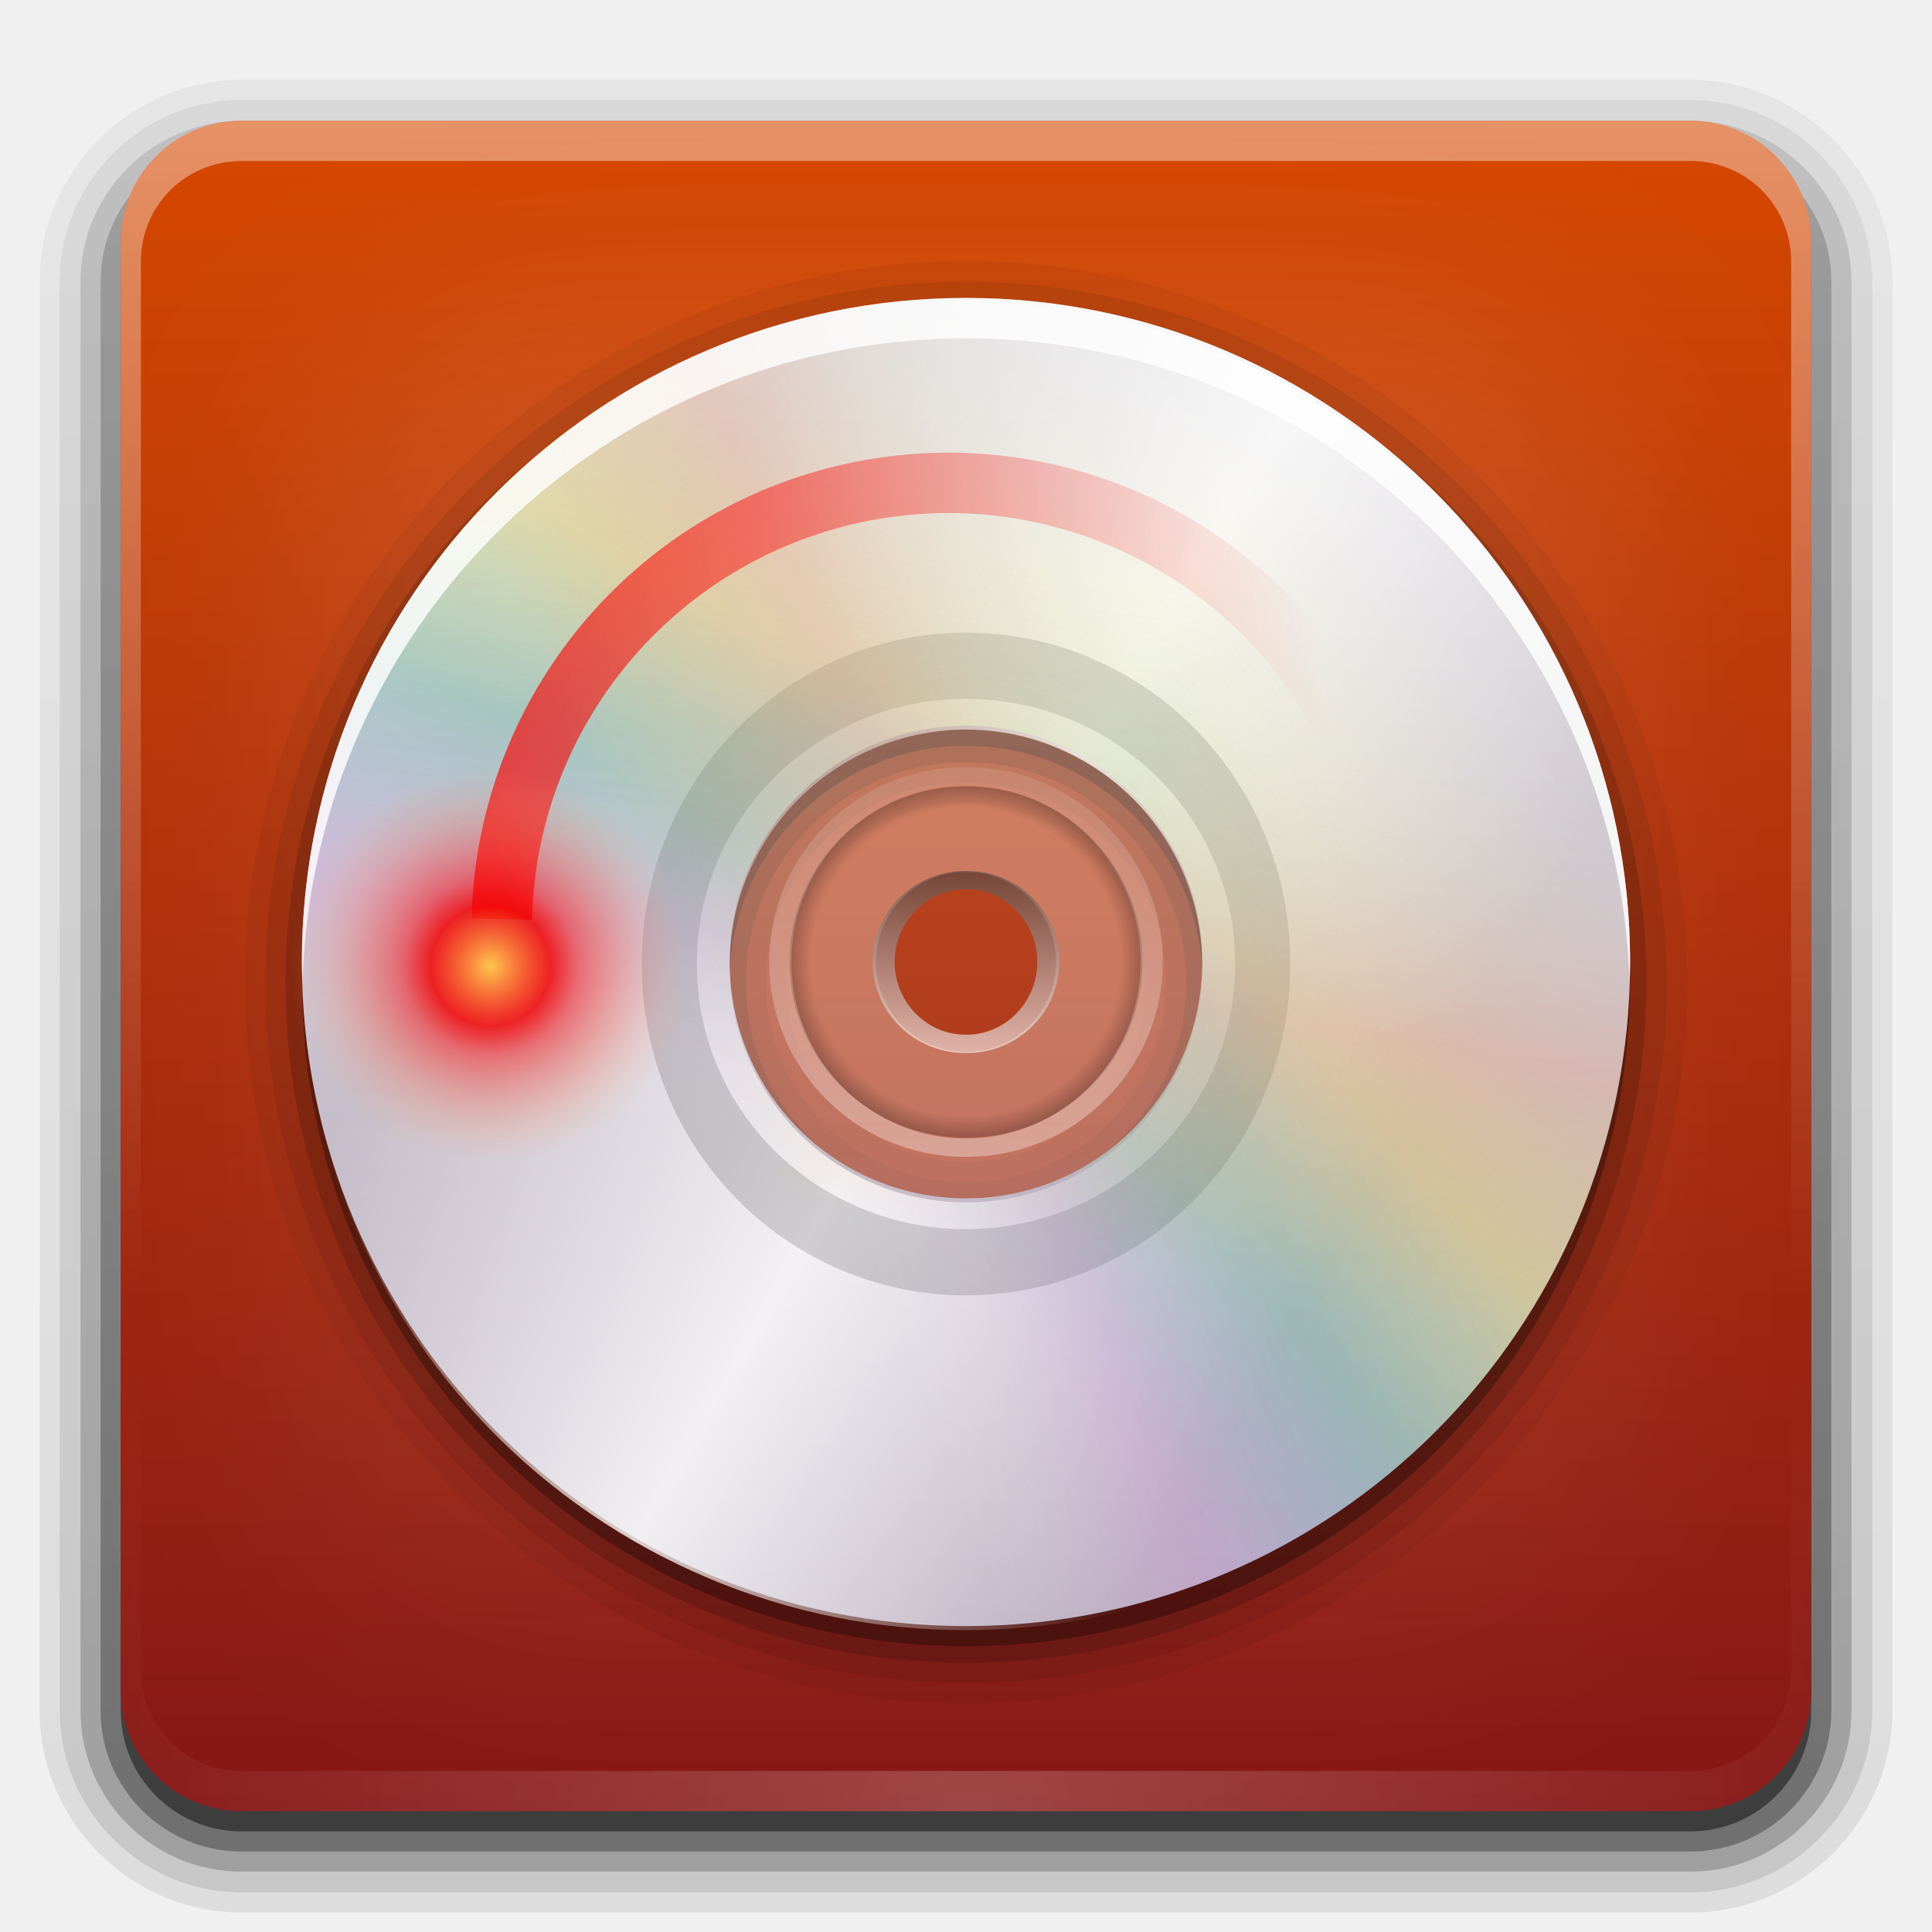
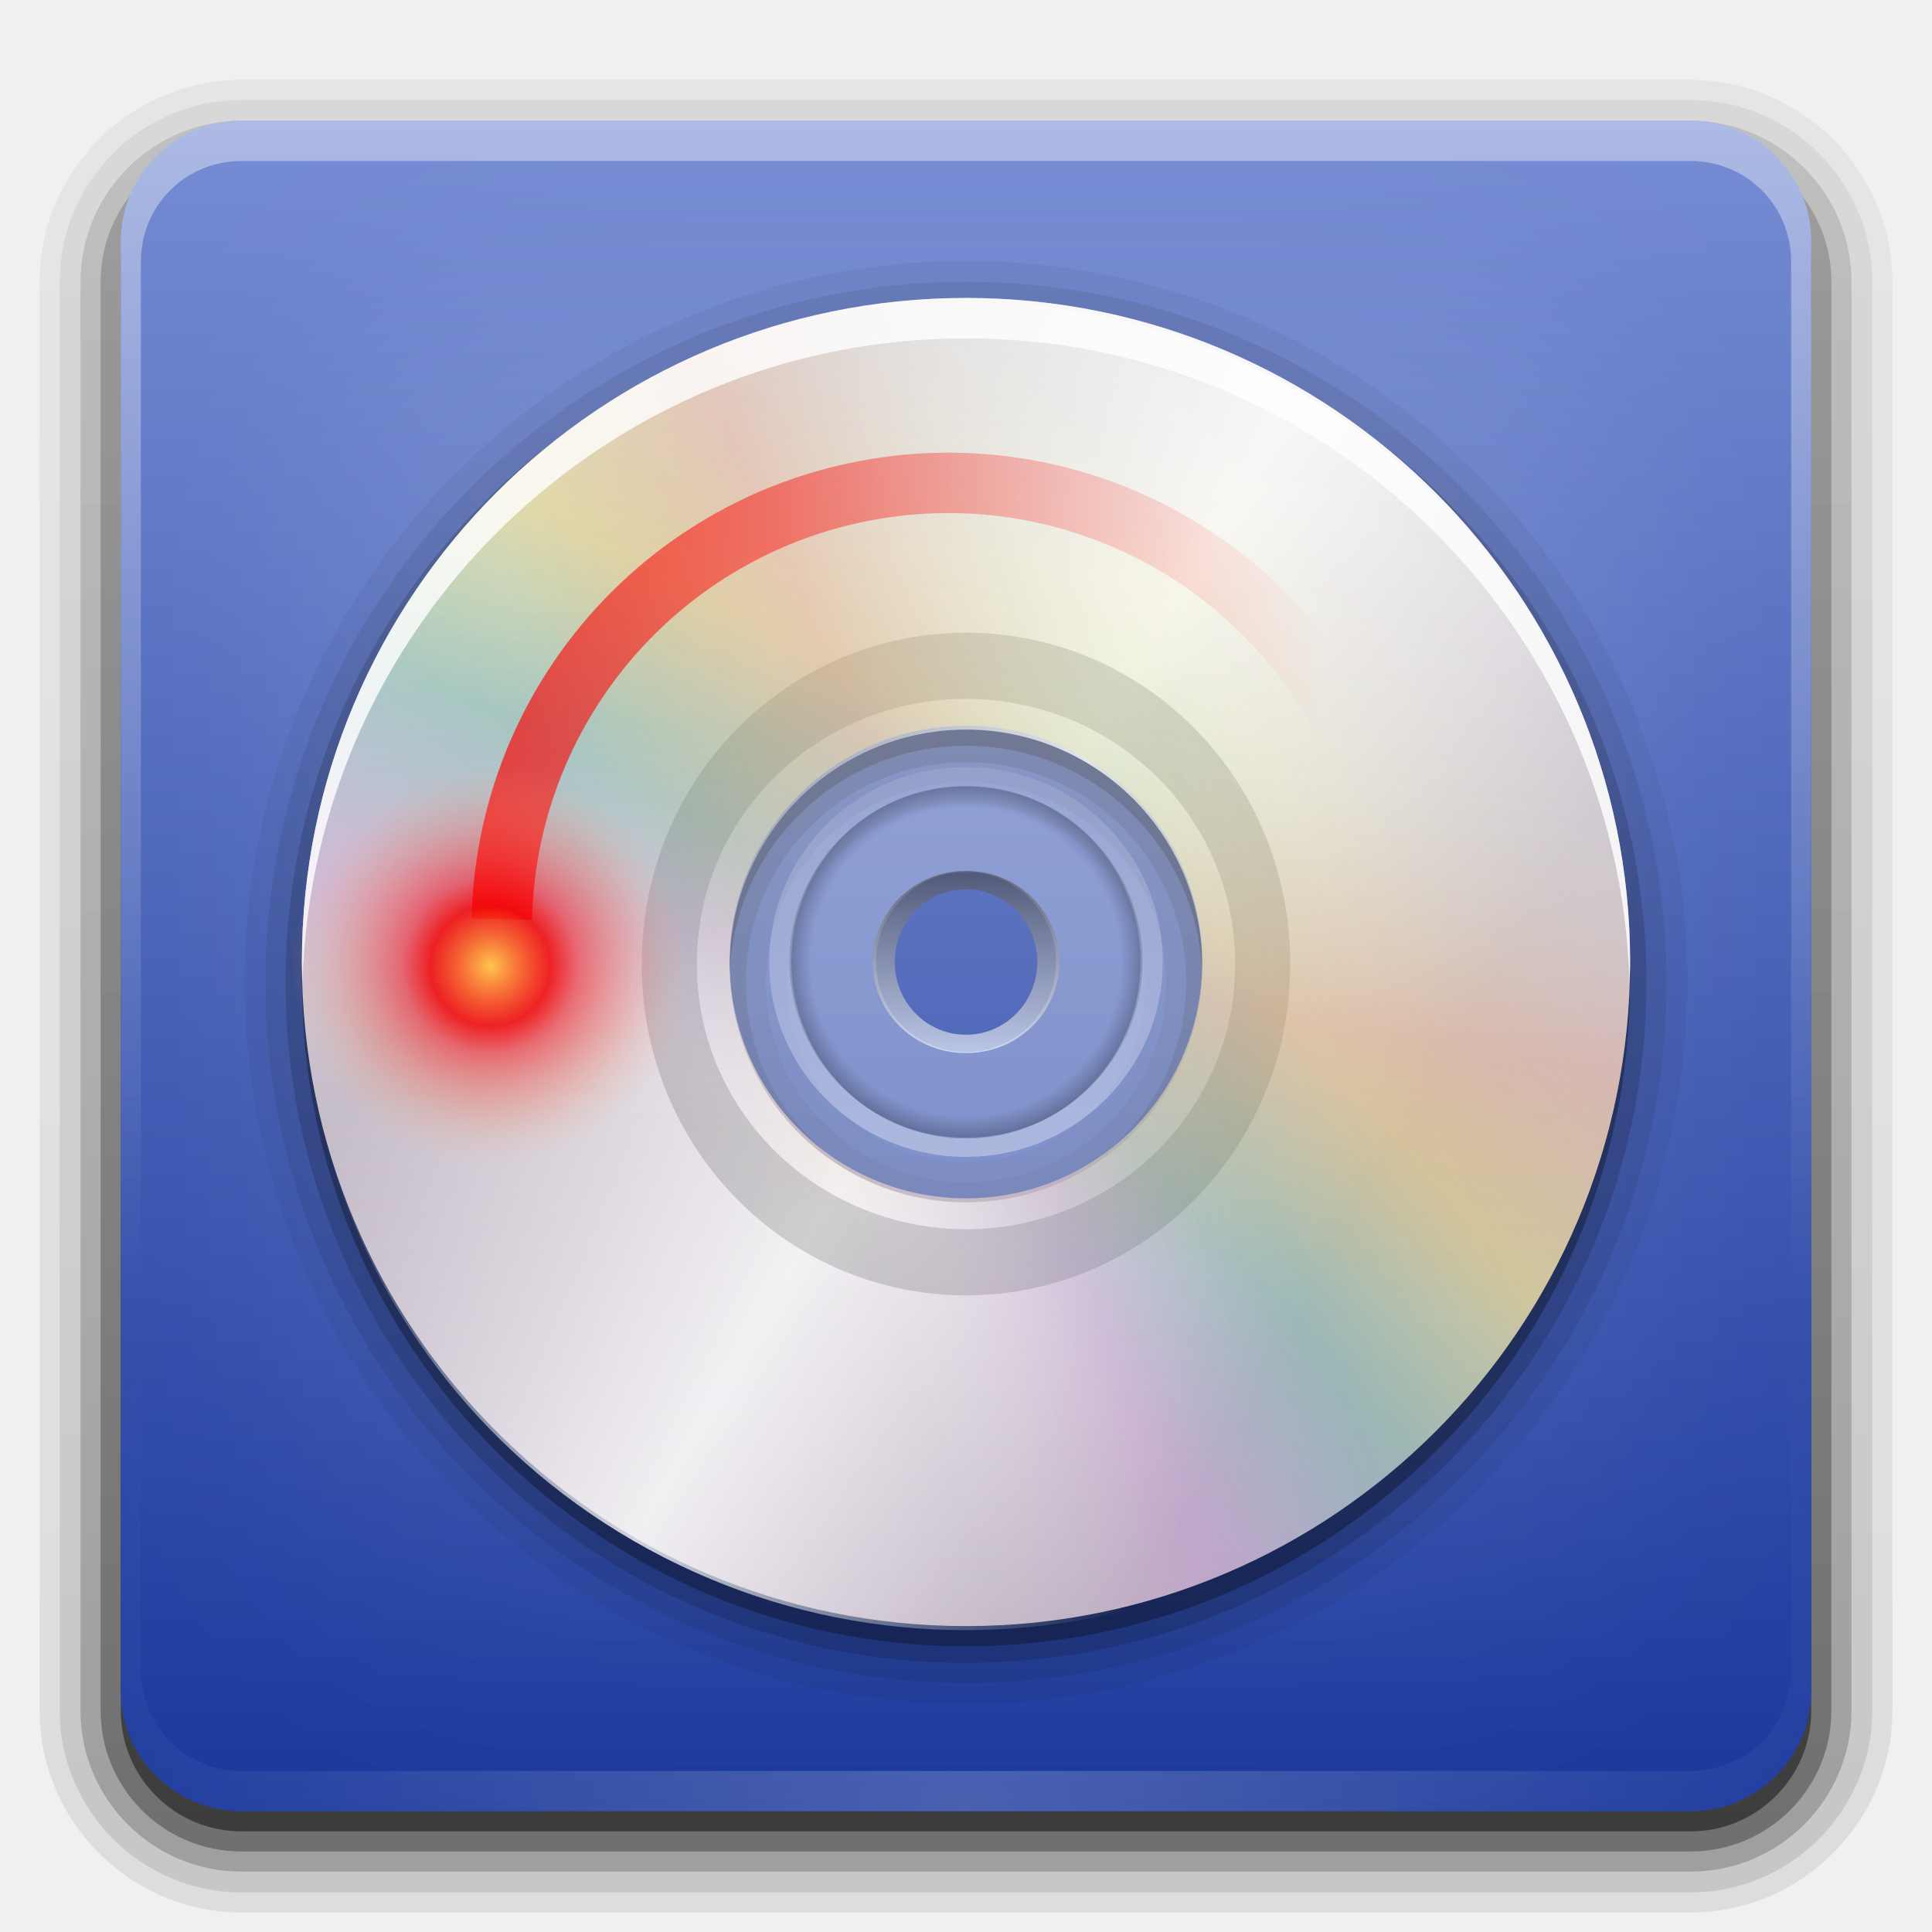
<svg xmlns="http://www.w3.org/2000/svg" xmlns:xlink="http://www.w3.org/1999/xlink" version="1.0" width="96" height="96" id="svg2408">
  <defs id="defs2410">
    <linearGradient x1="45.448" y1="92.54" x2="45.448" y2="7.017" id="ButtonShadow" gradientUnits="userSpaceOnUse" gradientTransform="scale(1.005865,0.994169)">
      <stop id="stop3750" style="stop-color:#000000;stop-opacity:1" offset="0" />
      <stop id="stop3752" style="stop-color:#000000;stop-opacity:0.588" offset="1" />
    </linearGradient>
    <linearGradient id="linearGradient3737">
      <stop id="stop3739" style="stop-color:#ffffff;stop-opacity:1" offset="0" />
      <stop id="stop3741" style="stop-color:#ffffff;stop-opacity:0" offset="1" />
    </linearGradient>
    <filter color-interpolation-filters="sRGB" id="filter3174">
      <feGaussianBlur id="feGaussianBlur3176" stdDeviation="1.71" />
    </filter>
    <linearGradient x1="36.357" y1="6" x2="36.357" y2="63.893" id="linearGradient3188" xlink:href="#linearGradient3737" gradientUnits="userSpaceOnUse" />
    <filter x="-0.192" y="-0.192" width="1.384" height="1.384" color-interpolation-filters="sRGB" id="filter3794">
      <feGaussianBlur id="feGaussianBlur3796" stdDeviation="5.28" />
    </filter>
    <linearGradient x1="48" y1="20.221" x2="48" y2="138.661" id="linearGradient3613" xlink:href="#linearGradient3737" gradientUnits="userSpaceOnUse" />
    <radialGradient cx="48" cy="90.172" r="42" fx="48" fy="90.172" id="radialGradient3619" xlink:href="#linearGradient3737" gradientUnits="userSpaceOnUse" gradientTransform="matrix(1.157313,0,0,0.9959077,-7.551021,0.1971319)" />
    <clipPath id="clipPath3613">
      <rect width="84" height="84" rx="6" ry="6" x="6" y="6" id="rect3615" style="fill:#ffffff;fill-opacity:1;fill-rule:nonzero;stroke:none" />
    </clipPath>
    <linearGradient x1="48" y1="90" x2="48" y2="5.988" id="linearGradient3617" xlink:href="#ButtonColor" gradientUnits="userSpaceOnUse" />
    <linearGradient x1="10.32" y1="21" x2="10.32" y2="0.999" id="ButtonColor" gradientUnits="userSpaceOnUse">
-       <stop id="stop3189" style="stop-color:#861616;stop-opacity:1" offset="0" />
-       <stop id="stop3191" style="stop-color:#d64800;stop-opacity:1" offset="1" />
+       <stop id="stop3189" style="stop-color:#1a389c;stop-opacity:1;" offset="0" />
+       <stop id="stop3191" style="stop-color:#768cd3;stop-opacity:1;" offset="1" />
    </linearGradient>
    <linearGradient id="linearGradient3308">
      <stop id="stop3310" style="stop-color:#fc0000;stop-opacity:1" offset="0" />
      <stop id="stop3312" style="stop-color:#fc0000;stop-opacity:0" offset="1" />
    </linearGradient>
    <radialGradient cx="5.963" cy="10.958" r="1.502" fx="5.963" fy="10.958" id="radialGradient3300" xlink:href="#linearGradient3293" gradientUnits="userSpaceOnUse" />
    <linearGradient id="linearGradient3293">
      <stop id="stop3296" style="stop-color:#ffc64e;stop-opacity:1" offset="0" />
      <stop id="stop3839" style="stop-color:#f30000;stop-opacity:0.831" offset="0.3" />
      <stop id="stop3302" style="stop-color:#fb0000;stop-opacity:0.476" offset="0.438" />
      <stop id="stop3298" style="stop-color:#ffb56f;stop-opacity:0" offset="1" />
    </linearGradient>
    <linearGradient x1="21.311" y1="11.446" x2="6.59" y2="11.789" id="linearGradient2988" xlink:href="#linearGradient3308" gradientUnits="userSpaceOnUse" />
    <clipPath id="clipPath3271">
      <rect width="118" height="59" x="5" y="160.003" id="rect3273" style="fill:#ffffff;fill-opacity:1;fill-rule:evenodd;stroke:none" />
    </clipPath>
    <linearGradient id="linearGradient3236">
      <stop id="stop3238" style="stop-color:#ffffff;stop-opacity:0" offset="0" />
      <stop id="stop3240" style="stop-color:#fffc2b;stop-opacity:0.234" offset="0.35" />
      <stop id="stop3242" style="stop-color:#46d15d;stop-opacity:0.219" offset="0.5" />
      <stop id="stop3244" style="stop-color:#46d1aa;stop-opacity:0" offset="0.65" />
      <stop id="stop3246" style="stop-color:#ffffff;stop-opacity:0" offset="1" />
    </linearGradient>
    <linearGradient id="linearGradient3265">
      <stop id="stop3267" style="stop-color:#ffffff;stop-opacity:0" offset="0" />
      <stop id="stop3252" style="stop-color:#afcff3;stop-opacity:0" offset="0.2" />
      <stop id="stop3269" style="stop-color:#60a0e7;stop-opacity:0.148" offset="0.35" />
      <stop id="stop3271" style="stop-color:#db8ef1;stop-opacity:0.211" offset="0.5" />
      <stop id="stop3273" style="stop-color:#ffffff;stop-opacity:0" offset="0.65" />
      <stop id="stop3275" style="stop-color:#ffffff;stop-opacity:0" offset="1" />
    </linearGradient>
    <linearGradient id="linearGradient3247">
      <stop id="stop3249" style="stop-color:#ffffff;stop-opacity:0" offset="0" />
      <stop id="stop3293" style="stop-color:#d5d5d5;stop-opacity:0" offset="0.3" />
      <stop id="stop3251" style="stop-color:#eb8888;stop-opacity:0.258" offset="0.5" />
      <stop id="stop3295" style="stop-color:#e28f25;stop-opacity:0" offset="0.7" />
      <stop id="stop3253" style="stop-color:#ffffff;stop-opacity:0" offset="1" />
    </linearGradient>
    <linearGradient x1="5" y1="64" x2="123" y2="64" id="linearGradient3239" xlink:href="#linearGradient3233" gradientUnits="userSpaceOnUse" gradientTransform="matrix(0.484355,0.2796537,-0.2796425,0.4843744,34.89786,-0.8985908)" />
    <linearGradient id="linearGradient3233">
      <stop id="stop3235" style="stop-color:#ffffff;stop-opacity:0" offset="0" />
      <stop id="stop3297" style="stop-color:#ffffff;stop-opacity:0" offset="0.15" />
      <stop id="stop3241" style="stop-color:#ffffff;stop-opacity:1" offset="0.5" />
      <stop id="stop3299" style="stop-color:#ffffff;stop-opacity:0" offset="0.85" />
      <stop id="stop3237" style="stop-color:#ffffff;stop-opacity:0" offset="1" />
    </linearGradient>
    <linearGradient x1="73.016" y1="89.131" x2="73.016" y2="34.607" id="linearGradient3178" xlink:href="#ButtonColor-3" gradientUnits="userSpaceOnUse" gradientTransform="matrix(1.009555,0,0,1.212825,-12.4668,-27.29932)" />
    <linearGradient x1="58.65" y1="122" x2="58.65" y2="5.425" id="ButtonColor-3" gradientUnits="userSpaceOnUse" gradientTransform="matrix(1.017241,0,0,1.017241,-1.103448,-1.103448)">
      <stop id="stop3189-5" style="stop-color:#b8abbd;stop-opacity:1" offset="0" />
      <stop id="stop3191-7" style="stop-color:#dddbde;stop-opacity:1" offset="1" />
    </linearGradient>
    <linearGradient x1="25.22" y1="61.922" x2="94.568" y2="61.922" id="linearGradient3368" xlink:href="#linearGradient3362" gradientUnits="userSpaceOnUse" />
    <linearGradient id="linearGradient3362">
      <stop id="stop3364" style="stop-color:#4d4d4d;stop-opacity:1" offset="0" />
      <stop id="stop3366" style="stop-color:#ffffff;stop-opacity:1" offset="1" />
    </linearGradient>
    <radialGradient cx="59.894" cy="61.922" r="33.714" fx="59.894" fy="61.922" id="radialGradient3348" xlink:href="#linearGradient3342" gradientUnits="userSpaceOnUse" gradientTransform="matrix(1,0,0,0.8375435,0,10.05967)" />
    <linearGradient id="linearGradient3342">
      <stop id="stop3344" style="stop-color:#000000;stop-opacity:0" offset="0" />
      <stop id="stop3350" style="stop-color:#000000;stop-opacity:0" offset="0.85" />
      <stop id="stop3346" style="stop-color:#000000;stop-opacity:1" offset="1" />
    </linearGradient>
    <linearGradient id="linearGradient3330">
      <stop id="stop3332" style="stop-color:#ffffff;stop-opacity:0.203" offset="0" />
      <stop id="stop3334" style="stop-color:#ffffff;stop-opacity:0.68" offset="1" />
    </linearGradient>
    <linearGradient x1="5" y1="64" x2="123" y2="64" id="linearGradient3917" xlink:href="#linearGradient3236" gradientUnits="userSpaceOnUse" gradientTransform="matrix(-0.9850397,0.171492,-0.171492,-0.9850397,138.018,271.0671)" />
    <linearGradient x1="5" y1="64" x2="123" y2="64" id="linearGradient3919" xlink:href="#linearGradient3265" gradientUnits="userSpaceOnUse" gradientTransform="matrix(-0.8529965,0.5216416,-0.5216416,-0.8529964,151.9768,240.2067)" />
    <linearGradient x1="5" y1="64" x2="123" y2="64" id="linearGradient3921" xlink:href="#linearGradient3247" gradientUnits="userSpaceOnUse" gradientTransform="matrix(-0.881451,-0.4719713,0.4719713,-0.881451,90.2067,305.619)" />
    <linearGradient x1="5" y1="64" x2="123" y2="64" id="linearGradient3923" xlink:href="#linearGradient3236" gradientUnits="userSpaceOnUse" gradientTransform="matrix(-0.9850397,0.171492,-0.171492,-0.9850397,138.018,271.0671)" />
    <linearGradient x1="5" y1="64" x2="123" y2="64" id="linearGradient3925" xlink:href="#linearGradient3265" gradientUnits="userSpaceOnUse" gradientTransform="matrix(-0.8529965,0.5216416,-0.5216416,-0.8529964,151.9768,240.2067)" />
    <linearGradient x1="5" y1="64" x2="123" y2="64" id="linearGradient3927" xlink:href="#linearGradient3247" gradientUnits="userSpaceOnUse" gradientTransform="matrix(-0.881451,-0.4719713,0.4719713,-0.881451,90.2067,305.619)" />
    <linearGradient x1="73.016" y1="89.131" x2="73.016" y2="34.607" id="linearGradient3931" xlink:href="#ButtonColor-3" gradientUnits="userSpaceOnUse" gradientTransform="matrix(1.009555,0,0,1.212825,77.5332,-27.29932)" />
    <linearGradient x1="26.18" y1="61.922" x2="93.608" y2="61.922" id="linearGradient3948" xlink:href="#linearGradient3330" gradientUnits="userSpaceOnUse" gradientTransform="matrix(0,0.2823445,-0.3391664,0,69.00141,30.89084)" />
    <linearGradient x1="45.448" y1="92.54" x2="45.448" y2="7.017" id="ButtonShadow-0" gradientUnits="userSpaceOnUse" gradientTransform="matrix(1.005865,0,0,0.994169,100,0)">
      <stop id="stop3750-8" style="stop-color:#000000;stop-opacity:1" offset="0" />
      <stop id="stop3752-5" style="stop-color:#000000;stop-opacity:0.588" offset="1" />
    </linearGradient>
    <linearGradient x1="32.251" y1="6.132" x2="32.251" y2="90.239" id="linearGradient3780" xlink:href="#ButtonShadow-0" gradientUnits="userSpaceOnUse" gradientTransform="matrix(1.02381,0,0,1.011905,-1.142857,-98.07143)" />
    <linearGradient x1="32.251" y1="6.132" x2="32.251" y2="90.239" id="linearGradient3772" xlink:href="#ButtonShadow-0" gradientUnits="userSpaceOnUse" gradientTransform="matrix(1.02381,0,0,1.011905,-1.142857,-98.07143)" />
    <linearGradient x1="32.251" y1="6.132" x2="32.251" y2="90.239" id="linearGradient3725" xlink:href="#ButtonShadow-0" gradientUnits="userSpaceOnUse" gradientTransform="matrix(1.02381,0,0,1.011905,-1.142857,-98.07143)" />
    <linearGradient x1="32.251" y1="6.132" x2="32.251" y2="90.239" id="linearGradient3721" xlink:href="#ButtonShadow-0" gradientUnits="userSpaceOnUse" gradientTransform="translate(0,-97)" />
    <linearGradient x1="32.251" y1="6.132" x2="32.251" y2="90.239" id="linearGradient3059" xlink:href="#ButtonShadow-0" gradientUnits="userSpaceOnUse" gradientTransform="matrix(1.02381,0,0,1.011905,-1.142857,-98.07143)" />
+     <radialGradient xlink:href="#linearGradient3737" id="radialGradient3112" gradientUnits="userSpaceOnUse" gradientTransform="matrix(1.157313,0,0,0.9959077,-7.551021,0.1971319)" cx="48" cy="90.172" fx="48" fy="90.172" r="42" />
+     <linearGradient xlink:href="#linearGradient3737" id="linearGradient3115" gradientUnits="userSpaceOnUse" x1="36.357" y1="6" x2="36.357" y2="63.893" />
+     <linearGradient xlink:href="#ButtonColor" id="linearGradient3118" gradientUnits="userSpaceOnUse" x1="48" y1="90" x2="48" y2="5.988" />
  </defs>
  <g id="layer2" style="display:none">
    <rect width="86" height="85" rx="6" ry="6" x="5" y="7" id="rect3745" style="opacity:0.9;fill:url(#ButtonShadow);fill-opacity:1;fill-rule:nonzero;stroke:none;filter:url(#filter3174)" />
  </g>
  <g id="layer6" style="display:inline">
    <path d="m 12,-95.031 c -5.511,0 -10.031,4.52 -10.031,10.031 l 0,71 c 0,5.511 4.52,10.031 10.031,10.031 l 72,0 c 5.511,0 10.031,-4.52 10.031,-10.031 l 0,-71 c 0,-5.511 -4.52,-10.031 -10.031,-10.031 l -72,0 z" transform="scale(1,-1)" id="path3786" style="opacity:0.08;fill:url(#linearGradient3059);fill-opacity:1;fill-rule:nonzero;stroke:none;display:inline" />
    <path d="m 12,-94.031 c -4.972,0 -9.031,4.06 -9.031,9.031 l 0,71 c 0,4.972 4.06,9.031 9.031,9.031 l 72,0 c 4.972,0 9.031,-4.06 9.031,-9.031 l 0,-71 c 0,-4.972 -4.06,-9.031 -9.031,-9.031 l -72,0 z" transform="scale(1,-1)" id="path3778" style="opacity:0.1;fill:url(#linearGradient3780);fill-opacity:1;fill-rule:nonzero;stroke:none;display:inline" />
    <path d="m 12,-93 c -4.409,0 -8,3.591 -8,8 l 0,71 c 0,4.409 3.591,8 8,8 l 72,0 c 4.409,0 8,-3.591 8,-8 l 0,-71 c 0,-4.409 -3.591,-8 -8,-8 l -72,0 z" transform="scale(1,-1)" id="path3770" style="opacity:0.2;fill:url(#linearGradient3772);fill-opacity:1;fill-rule:nonzero;stroke:none;display:inline" />
    <rect width="86" height="85" rx="7" ry="7" x="5" y="-92" transform="scale(1,-1)" id="rect3723" style="opacity:0.3;fill:url(#linearGradient3725);fill-opacity:1;fill-rule:nonzero;stroke:none;display:inline" />
    <rect width="84" height="84" rx="6" ry="6" x="6" y="-91" transform="scale(1,-1)" id="rect3716" style="opacity:0.45;fill:url(#linearGradient3721);fill-opacity:1;fill-rule:nonzero;stroke:none;display:inline" />
  </g>
-   <g id="layer1" style="display:inline">
-     <rect width="84" height="84" rx="6" ry="6" x="6" y="6" id="rect2419" style="fill:url(#linearGradient3617);fill-opacity:1;fill-rule:nonzero;stroke:none" />
-     <path d="M 12,6 C 8.676,6 6,8.676 6,12 l 0,2 0,68 0,2 c 0,0.335 0.041,0.651 0.094,0.969 0.049,0.296 0.097,0.597 0.188,0.875 0.01,0.03 0.021,0.064 0.031,0.094 0.099,0.288 0.235,0.547 0.375,0.812 0.145,0.274 0.316,0.536 0.5,0.781 0.184,0.246 0.374,0.473 0.594,0.688 0.44,0.428 0.943,0.815 1.5,1.094 0.279,0.14 0.573,0.247 0.875,0.344 -0.256,-0.1 -0.487,-0.236 -0.719,-0.375 -0.007,-0.004 -0.024,0.004 -0.031,0 -0.032,-0.019 -0.062,-0.043 -0.094,-0.062 -0.12,-0.077 -0.231,-0.164 -0.344,-0.25 -0.106,-0.081 -0.213,-0.161 -0.312,-0.25 C 8.478,88.557 8.309,88.373 8.156,88.188 8.049,88.057 7.938,87.922 7.844,87.781 7.819,87.743 7.805,87.695 7.781,87.656 7.716,87.553 7.651,87.452 7.594,87.344 7.493,87.149 7.388,86.928 7.312,86.719 7.305,86.697 7.289,86.678 7.281,86.656 7.249,86.564 7.245,86.469 7.219,86.375 7.188,86.268 7.148,86.172 7.125,86.062 7.052,85.721 7,85.364 7,85 L 7,83 7,15 7,13 C 7,10.218 9.218,8 12,8 l 2,0 68,0 2,0 c 2.782,0 5,2.218 5,5 l 0,2 0,68 0,2 c 0,0.364 -0.052,0.721 -0.125,1.062 -0.044,0.207 -0.088,0.398 -0.156,0.594 -0.008,0.022 -0.023,0.041 -0.031,0.062 -0.063,0.174 -0.138,0.367 -0.219,0.531 -0.042,0.083 -0.079,0.17 -0.125,0.25 -0.055,0.097 -0.127,0.188 -0.188,0.281 -0.094,0.141 -0.205,0.276 -0.312,0.406 -0.143,0.174 -0.303,0.347 -0.469,0.5 -0.011,0.01 -0.02,0.021 -0.031,0.031 -0.138,0.126 -0.285,0.234 -0.438,0.344 -0.103,0.073 -0.204,0.153 -0.312,0.219 -0.007,0.004 -0.024,-0.004 -0.031,0 -0.232,0.139 -0.463,0.275 -0.719,0.375 0.302,-0.097 0.596,-0.204 0.875,-0.344 0.557,-0.279 1.06,-0.666 1.5,-1.094 0.22,-0.214 0.409,-0.442 0.594,-0.688 0.184,-0.246 0.355,-0.508 0.5,-0.781 0.14,-0.265 0.276,-0.525 0.375,-0.812 0.01,-0.031 0.021,-0.063 0.031,-0.094 0.09,-0.278 0.139,-0.579 0.188,-0.875 C 89.959,84.651 90,84.335 90,84 l 0,-2 0,-68 0,-2 C 90,8.676 87.324,6 84,6 L 12,6 z" id="rect3728" style="opacity:0.4;fill:url(#linearGradient3188);fill-opacity:1;fill-rule:nonzero;stroke:none" />
-     <path d="M 12,90 C 8.676,90 6,87.324 6,84 L 6,82 6,14 6,12 c 0,-0.335 0.041,-0.651 0.094,-0.969 0.049,-0.296 0.097,-0.597 0.188,-0.875 C 6.291,10.126 6.302,10.093 6.312,10.062 6.411,9.775 6.547,9.515 6.688,9.25 6.832,8.976 7.003,8.714 7.188,8.469 7.372,8.223 7.561,7.995 7.781,7.781 8.221,7.353 8.724,6.967 9.281,6.688 9.56,6.548 9.855,6.441 10.156,6.344 9.9,6.444 9.67,6.58 9.438,6.719 c -0.007,0.004 -0.024,-0.004 -0.031,0 -0.032,0.019 -0.062,0.043 -0.094,0.062 -0.12,0.077 -0.231,0.164 -0.344,0.25 -0.106,0.081 -0.213,0.161 -0.312,0.25 C 8.478,7.443 8.309,7.627 8.156,7.812 8.049,7.943 7.938,8.078 7.844,8.219 7.819,8.257 7.805,8.305 7.781,8.344 7.716,8.447 7.651,8.548 7.594,8.656 7.493,8.851 7.388,9.072 7.312,9.281 7.305,9.303 7.289,9.322 7.281,9.344 7.249,9.436 7.245,9.531 7.219,9.625 7.188,9.732 7.148,9.828 7.125,9.938 7.052,10.279 7,10.636 7,11 l 0,2 0,68 0,2 c 0,2.782 2.218,5 5,5 l 2,0 68,0 2,0 c 2.782,0 5,-2.218 5,-5 l 0,-2 0,-68 0,-2 C 89,10.636 88.948,10.279 88.875,9.938 88.831,9.731 88.787,9.54 88.719,9.344 88.711,9.322 88.695,9.303 88.688,9.281 88.625,9.108 88.549,8.914 88.469,8.75 88.427,8.667 88.39,8.58 88.344,8.5 88.289,8.403 88.217,8.312 88.156,8.219 88.062,8.078 87.951,7.943 87.844,7.812 87.701,7.638 87.541,7.466 87.375,7.312 87.364,7.302 87.355,7.291 87.344,7.281 87.205,7.156 87.059,7.047 86.906,6.938 86.804,6.864 86.702,6.784 86.594,6.719 c -0.007,-0.004 -0.024,0.004 -0.031,0 -0.232,-0.139 -0.463,-0.275 -0.719,-0.375 0.302,0.097 0.596,0.204 0.875,0.344 0.557,0.279 1.06,0.666 1.5,1.094 0.22,0.214 0.409,0.442 0.594,0.688 0.184,0.246 0.355,0.508 0.5,0.781 0.14,0.265 0.276,0.525 0.375,0.812 0.01,0.031 0.021,0.063 0.031,0.094 0.09,0.278 0.139,0.579 0.188,0.875 C 89.959,11.349 90,11.665 90,12 l 0,2 0,68 0,2 c 0,3.324 -2.676,6 -6,6 l -72,0 z" id="path3615" style="opacity:0.2;fill:url(#radialGradient3619);fill-opacity:1;fill-rule:nonzero;stroke:none" />
-   </g>
+   <rect style="fill:url(#linearGradient3118);fill-opacity:1;fill-rule:nonzero;stroke:none" id="rect2419" y="6" x="6" ry="6" rx="6" height="84" width="84" />
+   <path style="opacity:0.4;fill:url(#linearGradient3115);fill-opacity:1;fill-rule:nonzero;stroke:none" id="rect3728" d="M 12,6 C 8.676,6 6,8.676 6,12 l 0,2 0,68 0,2 c 0,0.335 0.041,0.651 0.094,0.969 0.049,0.296 0.097,0.597 0.188,0.875 0.01,0.03 0.021,0.064 0.031,0.094 0.099,0.288 0.235,0.547 0.375,0.812 0.145,0.274 0.316,0.536 0.5,0.781 0.184,0.246 0.374,0.473 0.594,0.688 0.44,0.428 0.943,0.815 1.5,1.094 0.279,0.14 0.573,0.247 0.875,0.344 -0.256,-0.1 -0.487,-0.236 -0.719,-0.375 -0.007,-0.004 -0.024,0.004 -0.031,0 -0.032,-0.019 -0.062,-0.043 -0.094,-0.062 -0.12,-0.077 -0.231,-0.164 -0.344,-0.25 -0.106,-0.081 -0.213,-0.161 -0.312,-0.25 C 8.478,88.557 8.309,88.373 8.156,88.188 8.049,88.057 7.938,87.922 7.844,87.781 7.819,87.743 7.805,87.695 7.781,87.656 7.716,87.553 7.651,87.452 7.594,87.344 7.493,87.149 7.388,86.928 7.312,86.719 7.305,86.697 7.289,86.678 7.281,86.656 7.249,86.564 7.245,86.469 7.219,86.375 7.188,86.268 7.148,86.172 7.125,86.062 7.052,85.721 7,85.364 7,85 L 7,83 7,15 7,13 C 7,10.218 9.218,8 12,8 l 2,0 68,0 2,0 c 2.782,0 5,2.218 5,5 l 0,2 0,68 0,2 c 0,0.364 -0.052,0.721 -0.125,1.062 -0.044,0.207 -0.088,0.398 -0.156,0.594 -0.008,0.022 -0.023,0.041 -0.031,0.062 -0.063,0.174 -0.138,0.367 -0.219,0.531 -0.042,0.083 -0.079,0.17 -0.125,0.25 -0.055,0.097 -0.127,0.188 -0.188,0.281 -0.094,0.141 -0.205,0.276 -0.312,0.406 -0.143,0.174 -0.303,0.347 -0.469,0.5 -0.011,0.01 -0.02,0.021 -0.031,0.031 -0.138,0.126 -0.285,0.234 -0.438,0.344 -0.103,0.073 -0.204,0.153 -0.312,0.219 -0.007,0.004 -0.024,-0.004 -0.031,0 -0.232,0.139 -0.463,0.275 -0.719,0.375 0.302,-0.097 0.596,-0.204 0.875,-0.344 0.557,-0.279 1.06,-0.666 1.5,-1.094 0.22,-0.214 0.409,-0.442 0.594,-0.688 0.184,-0.246 0.355,-0.508 0.5,-0.781 0.14,-0.265 0.276,-0.525 0.375,-0.812 0.01,-0.031 0.021,-0.063 0.031,-0.094 0.09,-0.278 0.139,-0.579 0.188,-0.875 C 89.959,84.651 90,84.335 90,84 l 0,-2 0,-68 0,-2 C 90,8.676 87.324,6 84,6 L 12,6 z" />
+   <path style="opacity:0.2;fill:url(#radialGradient3112);fill-opacity:1;fill-rule:nonzero;stroke:none" id="path3615" d="M 12,90 C 8.676,90 6,87.324 6,84 L 6,82 6,14 6,12 c 0,-0.335 0.041,-0.651 0.094,-0.969 0.049,-0.296 0.097,-0.597 0.188,-0.875 C 6.291,10.126 6.302,10.093 6.312,10.062 6.411,9.775 6.547,9.515 6.688,9.25 6.832,8.976 7.003,8.714 7.188,8.469 7.372,8.223 7.561,7.995 7.781,7.781 8.221,7.353 8.724,6.967 9.281,6.688 9.56,6.548 9.855,6.441 10.156,6.344 9.9,6.444 9.67,6.58 9.438,6.719 c -0.007,0.004 -0.024,-0.004 -0.031,0 -0.032,0.019 -0.062,0.043 -0.094,0.062 -0.12,0.077 -0.231,0.164 -0.344,0.25 -0.106,0.081 -0.213,0.161 -0.312,0.25 C 8.478,7.443 8.309,7.627 8.156,7.812 8.049,7.943 7.938,8.078 7.844,8.219 7.819,8.257 7.805,8.305 7.781,8.344 7.716,8.447 7.651,8.548 7.594,8.656 7.493,8.851 7.388,9.072 7.312,9.281 7.305,9.303 7.289,9.322 7.281,9.344 7.249,9.436 7.245,9.531 7.219,9.625 7.188,9.732 7.148,9.828 7.125,9.938 7.052,10.279 7,10.636 7,11 l 0,2 0,68 0,2 c 0,2.782 2.218,5 5,5 l 2,0 68,0 2,0 c 2.782,0 5,-2.218 5,-5 l 0,-2 0,-68 0,-2 C 89,10.636 88.948,10.279 88.875,9.938 88.831,9.731 88.787,9.54 88.719,9.344 88.711,9.322 88.695,9.303 88.688,9.281 88.625,9.108 88.549,8.914 88.469,8.75 88.427,8.667 88.39,8.58 88.344,8.5 88.289,8.403 88.217,8.312 88.156,8.219 88.062,8.078 87.951,7.943 87.844,7.812 87.701,7.638 87.541,7.466 87.375,7.312 87.364,7.302 87.355,7.291 87.344,7.281 87.205,7.156 87.059,7.047 86.906,6.938 86.804,6.864 86.702,6.784 86.594,6.719 c -0.007,-0.004 -0.024,0.004 -0.031,0 -0.232,-0.139 -0.463,-0.275 -0.719,-0.375 0.302,0.097 0.596,0.204 0.875,0.344 0.557,0.279 1.06,0.666 1.5,1.094 0.22,0.214 0.409,0.442 0.594,0.688 0.184,0.246 0.355,0.508 0.5,0.781 0.14,0.265 0.276,0.525 0.375,0.812 0.01,0.031 0.021,0.063 0.031,0.094 0.09,0.278 0.139,0.579 0.188,0.875 C 89.959,11.349 90,11.665 90,12 l 0,2 0,68 0,2 c 0,3.324 -2.676,6 -6,6 l -72,0 z" />
  <g id="layer5" style="display:inline">
    <rect width="66" height="66" rx="12" ry="12" x="15" y="15" clip-path="url(#clipPath3613)" id="rect3171" style="opacity:0.1;fill:url(#linearGradient3613);fill-opacity:1;fill-rule:nonzero;stroke:#ffffff;stroke-width:0.5;stroke-linecap:round;stroke-linejoin:miter;stroke-miterlimit:4;stroke-opacity:1;stroke-dasharray:none;stroke-dashoffset:0;filter:url(#filter3794)" />
  </g>
  <g id="layer3">
    <path d="m 48,12.969 c -19.744,0 -35.844,16.099 -35.844,35.844 0,19.745 16.099,35.844 35.844,35.844 19.744,0 35.844,-16.099 35.844,-35.844 C 83.844,29.067 67.744,12.969 48,12.969 z m 0,26.938 c 4.965,-10e-7 8.906,3.941 8.906,8.906 0,4.966 -3.941,8.906 -8.906,8.906 -4.965,0 -8.906,-3.941 -8.906,-8.906 0,-4.966 3.941,-8.906 8.906,-8.906 z" id="path3964" style="opacity:0.05;fill:#000000;fill-opacity:1;fill-rule:evenodd;stroke:none;display:inline" />
    <path d="M 48,14 C 28.816,14 13.188,29.628 13.188,48.812 13.188,67.997 28.816,83.625 48,83.625 67.184,83.625 82.812,67.997 82.812,48.812 82.812,29.628 67.184,14 48,14 z m 0,24.875 c 5.517,-10e-7 9.938,4.421 9.938,9.938 0,5.517 -4.421,9.938 -9.938,9.938 -5.517,0 -9.938,-4.421 -9.938,-9.938 0,-5.517 4.421,-9.938 9.938,-9.938 z" id="path3960" style="opacity:0.08;fill:#000000;fill-opacity:1;fill-rule:evenodd;stroke:none;display:inline" />
    <path d="M 48,15 C 29.35,15 14.188,30.162 14.188,48.812 14.188,67.463 29.35,82.625 48,82.625 66.65,82.625 81.812,67.463 81.812,48.812 81.812,30.162 66.65,15 48,15 z m 0,22.875 c 6.048,-10e-7 10.938,4.889 10.938,10.938 C 58.938,54.861 54.048,59.75 48,59.75 41.952,59.75 37.062,54.861 37.062,48.812 37.062,42.764 41.952,37.875 48,37.875 z" id="path3956" style="opacity:0.15;fill:#000000;fill-opacity:1;fill-rule:evenodd;stroke:none;display:inline" />
    <path d="m 47.999,15.802 c -18.215,0 -32.998,14.784 -32.998,32.999 0,18.216 14.783,32.999 32.998,32.999 18.215,0 32.998,-14.784 32.998,-32.999 0,-18.216 -14.783,-32.999 -32.998,-32.999 z m 0,21.254 c 6.483,-10e-7 11.745,5.262 11.745,11.745 0,6.483 -5.262,11.745 -11.745,11.745 -6.483,0 -11.745,-5.262 -11.745,-11.745 0,-6.483 5.262,-11.745 11.745,-11.745 z" id="path3950" style="opacity:0.3;fill:#000000;fill-opacity:1;fill-rule:evenodd;stroke:none;display:inline" />
    <path d="m 47.999,32.56 c -8.412,0 -15.241,6.829 -15.241,15.241 0,8.412 6.829,15.241 15.241,15.241 8.412,0 15.241,-6.829 15.241,-15.241 0,-8.412 -6.829,-15.241 -15.241,-15.241 z m 0,10.767 c 2.47,-1e-6 4.474,2.005 4.474,4.474 0,2.47 -2.004,4.474 -4.474,4.474 -2.47,0 -4.474,-2.005 -4.474,-4.474 0,-2.47 2.004,-4.474 4.474,-4.474 z" id="path3307" style="opacity:0.3;fill:#ffffff;fill-opacity:1;fill-rule:evenodd;stroke:none;display:inline" />
    <path d="m 92.58,61.922 a 32.686,27.208 0 1 1 -65.371,0 32.686,27.208 0 1 1 65.371,0 z" transform="matrix(0,0.2668913,-0.3206032,0,67.85194,31.81639)" id="path3328" style="opacity:0.3;fill:url(#radialGradient3348);fill-opacity:1;fill-rule:evenodd;stroke:none;display:inline" />
    <path d="m 92.58,61.922 a 32.686,27.208 0 1 1 -65.371,0 32.686,27.208 0 1 1 65.371,0 z" transform="matrix(0,0.1244751,-0.1495256,0,57.25842,40.34627)" id="path3352" style="opacity:0.6;fill:none;stroke:url(#linearGradient3368);stroke-width:7.33;stroke-linecap:round;stroke-linejoin:miter;stroke-miterlimit:4;stroke-opacity:1;stroke-dasharray:none;stroke-dashoffset:0;display:inline" />
    <path d="m 47.999,14.802 c -18.215,0 -32.998,14.784 -32.998,32.999 0,18.216 14.783,32.999 32.998,32.999 18.215,0 32.998,-14.784 32.998,-32.999 0,-18.216 -14.783,-32.999 -32.998,-32.999 z m 0,21.254 c 6.483,-10e-7 11.745,5.262 11.745,11.745 0,6.483 -5.262,11.745 -11.745,11.745 -6.483,0 -11.745,-5.262 -11.745,-11.745 0,-6.483 5.262,-11.745 11.745,-11.745 z" id="path3170" style="fill:url(#linearGradient3178);fill-opacity:1;fill-rule:evenodd;stroke:none;display:inline" />
    <path d="M 64.498,19.421 C 48.724,10.313 28.53,15.725 19.423,31.5 10.315,47.275 15.726,67.47 31.501,76.577 47.275,85.685 67.469,80.274 76.576,64.499 85.684,48.724 80.273,28.529 64.498,19.421 z M 53.872,37.827 c 5.615,3.242 7.541,10.43 4.299,16.045 -3.242,5.615 -10.429,7.541 -16.044,4.299 -5.615,-3.242 -7.541,-10.43 -4.299,-16.045 3.242,-5.615 10.429,-7.541 16.044,-4.299 z" id="path3230" style="opacity:0.8;fill:url(#linearGradient3239);fill-opacity:1;fill-rule:evenodd;stroke:none;display:inline" />
    <path d="m 92.58,61.922 a 32.686,27.208 0 1 1 -65.371,0 32.686,27.208 0 1 1 65.371,0 z" transform="matrix(0.4509558,0,0,0.5417543,20.98991,14.35493)" id="path3304" style="opacity:0.15;fill:none;stroke:#000000;stroke-width:6.07;stroke-linecap:round;stroke-linejoin:miter;stroke-miterlimit:4;stroke-opacity:1;stroke-dasharray:none;stroke-dashoffset:0;display:inline" />
    <g transform="matrix(0.3435354,-0.4413601,0.4413424,0.3435492,-70.64152,0.8117092)" id="g3289" style="display:inline">
      <g clip-path="url(#clipPath3271)" id="g3266">
        <path d="M 74.118,277.117 C 106.199,271.532 127.702,240.963 122.117,208.882 116.532,176.801 85.963,155.298 53.882,160.883 21.801,166.468 0.298,197.037 5.883,229.118 11.468,261.199 42.037,282.702 74.118,277.117 z m -6.517,-37.432 c -11.419,1.988 -22.299,-5.666 -24.287,-17.085 -1.988,-11.419 5.666,-22.299 17.084,-24.287 11.419,-1.988 22.299,5.666 24.287,17.085 1.988,11.419 -5.666,22.299 -17.085,24.287 z" id="path3259" style="fill:url(#linearGradient3917);fill-opacity:1;fill-rule:evenodd;stroke:none;display:inline" />
        <path d="M 94.777,269.327 C 122.557,252.338 131.316,216.004 114.327,188.223 97.338,160.443 61.004,151.684 33.223,168.673 5.443,185.662 -3.316,221.996 13.673,249.777 30.662,277.557 66.996,286.316 94.777,269.327 z M 74.954,236.913 c -9.888,6.047 -22.821,2.929 -28.867,-6.958 -6.047,-9.888 -2.929,-22.821 6.958,-28.867 9.888,-6.047 22.821,-2.929 28.867,6.958 6.047,9.888 2.929,22.821 -6.958,28.867 z" id="path3231" style="fill:url(#linearGradient3919);fill-opacity:1;fill-rule:evenodd;stroke:none;display:inline" />
        <path d="m 36.154,271.006 c 28.707,15.371 64.481,4.548 79.852,-24.159 15.371,-28.707 4.548,-64.481 -24.159,-79.852 -28.707,-15.371 -64.481,-4.548 -79.852,24.159 -15.371,28.707 -4.548,64.481 24.159,79.852 z m 17.935,-33.495 c -10.218,-5.471 -14.07,-18.204 -8.599,-28.422 5.471,-10.218 18.204,-14.07 28.422,-8.599 10.218,5.471 14.07,18.204 8.599,28.422 -5.471,10.218 -18.204,14.07 -28.422,8.599 z" id="path3243" style="fill:url(#linearGradient3921);fill-opacity:1;fill-rule:evenodd;stroke:none;display:inline" />
      </g>
      <g transform="matrix(1,0,0,-1,0,438.0034)" clip-path="url(#clipPath3271)" id="g3275">
        <path d="M 74.118,277.117 C 106.199,271.532 127.702,240.963 122.117,208.882 116.532,176.801 85.963,155.298 53.882,160.883 21.801,166.468 0.298,197.037 5.883,229.118 11.468,261.199 42.037,282.702 74.118,277.117 z m -6.517,-37.432 c -11.419,1.988 -22.299,-5.666 -24.287,-17.085 -1.988,-11.419 5.666,-22.299 17.084,-24.287 11.419,-1.988 22.299,5.666 24.287,17.085 1.988,11.419 -5.666,22.299 -17.085,24.287 z" id="path3277" style="fill:url(#linearGradient3923);fill-opacity:1;fill-rule:evenodd;stroke:none;display:inline" />
        <path d="M 94.777,269.327 C 122.557,252.338 131.316,216.004 114.327,188.223 97.338,160.443 61.004,151.684 33.223,168.673 5.443,185.662 -3.316,221.996 13.673,249.777 30.662,277.557 66.996,286.316 94.777,269.327 z M 74.954,236.913 c -9.888,6.047 -22.821,2.929 -28.867,-6.958 -6.047,-9.888 -2.929,-22.821 6.958,-28.867 9.888,-6.047 22.821,-2.929 28.867,6.958 6.047,9.888 2.929,22.821 -6.958,28.867 z" id="path3279" style="fill:url(#linearGradient3925);fill-opacity:1;fill-rule:evenodd;stroke:none;display:inline" />
        <path d="m 36.154,271.006 c 28.707,15.371 64.481,4.548 79.852,-24.159 15.371,-28.707 4.548,-64.481 -24.159,-79.852 -28.707,-15.371 -64.481,-4.548 -79.852,24.159 -15.371,28.707 -4.548,64.481 24.159,79.852 z m 17.935,-33.495 c -10.218,-5.471 -14.07,-18.204 -8.599,-28.422 5.471,-10.218 18.204,-14.07 28.422,-8.599 10.218,5.471 14.07,18.204 8.599,28.422 -5.471,10.218 -18.204,14.07 -28.422,8.599 z" id="path3281" style="fill:url(#linearGradient3927);fill-opacity:1;fill-rule:evenodd;stroke:none;display:inline" />
      </g>
    </g>
    <path d="m 137.999,14.802 c -18.215,0 -32.998,14.784 -32.998,32.999 0,18.216 14.783,32.999 32.998,32.999 18.215,0 32.998,-14.784 32.998,-32.999 0,-18.216 -14.783,-32.999 -32.998,-32.999 z m 0,21.254 c 6.483,-10e-7 11.745,5.262 11.745,11.745 0,6.483 -5.262,11.745 -11.745,11.745 -6.483,0 -11.745,-5.262 -11.745,-11.745 0,-6.483 5.262,-11.745 11.745,-11.745 z" id="path3929" style="fill:url(#linearGradient3931);fill-opacity:1;fill-rule:evenodd;stroke:none;display:inline" />
    <path d="m 48,14.812 c -18.215,0 -33,14.784 -33,33 0,0.337 0.021,0.665 0.031,1 0.524,-17.758 15.085,-32 32.969,-32 17.884,0 32.445,14.242 32.969,32 0.01,-0.335 0.031,-0.663 0.031,-1 0,-18.216 -14.785,-33 -33,-33 z" id="path3933" style="opacity:0.8;fill:#ffffff;fill-opacity:1;fill-rule:evenodd;stroke:none;display:inline" />
    <path d="m 57.777,47.805 c 0,-5.302 -4.33,-9.688 -9.783,-9.688 -5.452,0 -9.772,4.386 -9.772,9.688 0,5.302 4.32,9.679 9.772,9.679 5.452,0 9.783,-4.377 9.783,-9.679 z m -1.102,0 c 0,4.892 -3.94,8.77 -8.681,8.77 -4.741,0 -8.67,-3.879 -8.67,-8.77 0,-4.892 3.929,-8.779 8.67,-8.779 4.741,0 8.681,3.888 8.681,8.779 z" id="path3942" style="font-size:medium;font-style:normal;font-variant:normal;font-weight:normal;font-stretch:normal;text-indent:0;text-align:start;text-decoration:none;line-height:normal;letter-spacing:normal;word-spacing:normal;text-transform:none;direction:ltr;block-progression:tb;writing-mode:lr-tb;text-anchor:start;opacity:0.5;color:#000000;fill:url(#linearGradient3948);fill-opacity:1;stroke:none;stroke-width:3.231;marker:none;visibility:visible;display:inline;overflow:visible;enable-background:accumulate;font-family:Abandoned Bitplane;-inkscape-font-specification:Abandoned Bitplane" />
  </g>
  <g id="layer4">
    <path d="M 16.258,11 A 5.258,5.258 0 0 1 6.3,13.357" transform="matrix(-4.219549,-0.09814187,0.09814187,-4.219549,92.45671,93.68077)" id="path3306" style="fill:none;stroke:url(#linearGradient2988);stroke-width:0.711;stroke-linecap:butt;stroke-linejoin:round;stroke-miterlimit:4;stroke-opacity:1;stroke-dasharray:none;stroke-dashoffset:0;display:inline" />
    <path d="m 7.465,10.958 a 1.502,1.502 0 1 1 -3.004,0 1.502,1.502 0 1 1 3.004,0 z" transform="matrix(6.592927,-0.5718301,0.5718301,6.592927,-21.20695,-20.83288)" id="path3290" style="fill:url(#radialGradient3300);fill-opacity:1;fill-rule:nonzero;stroke:none;display:inline" />
  </g>
</svg>
